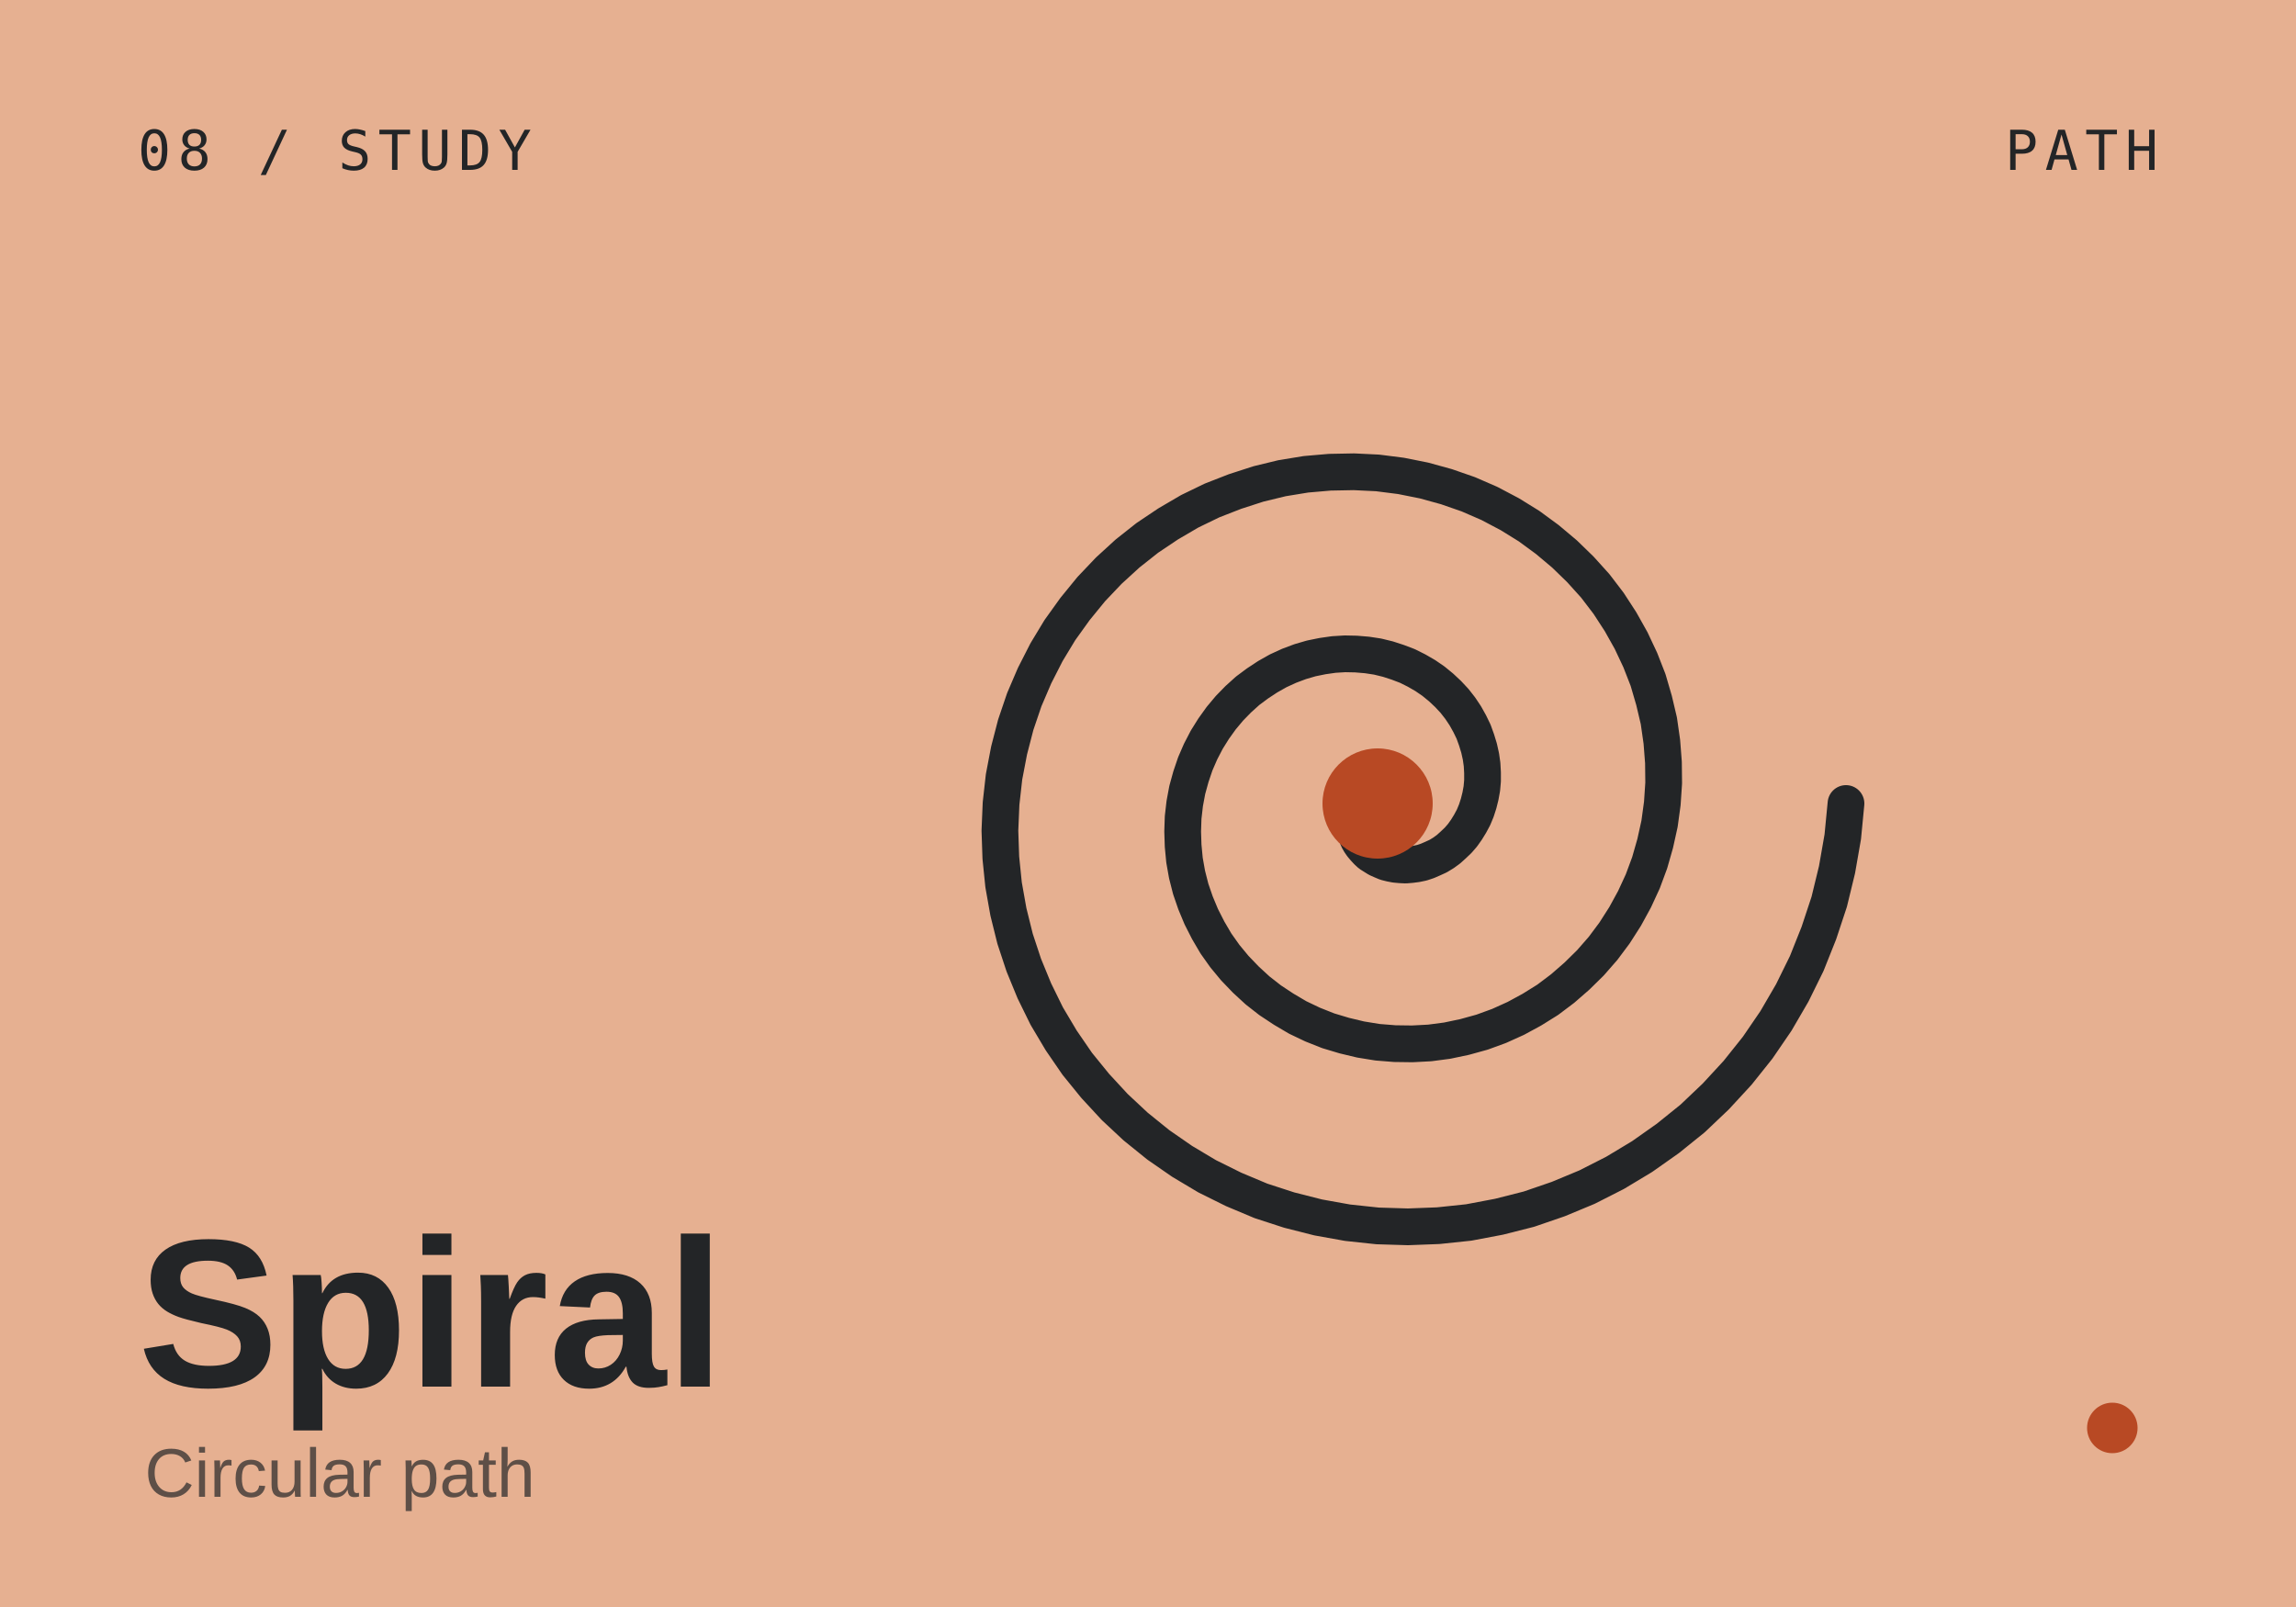
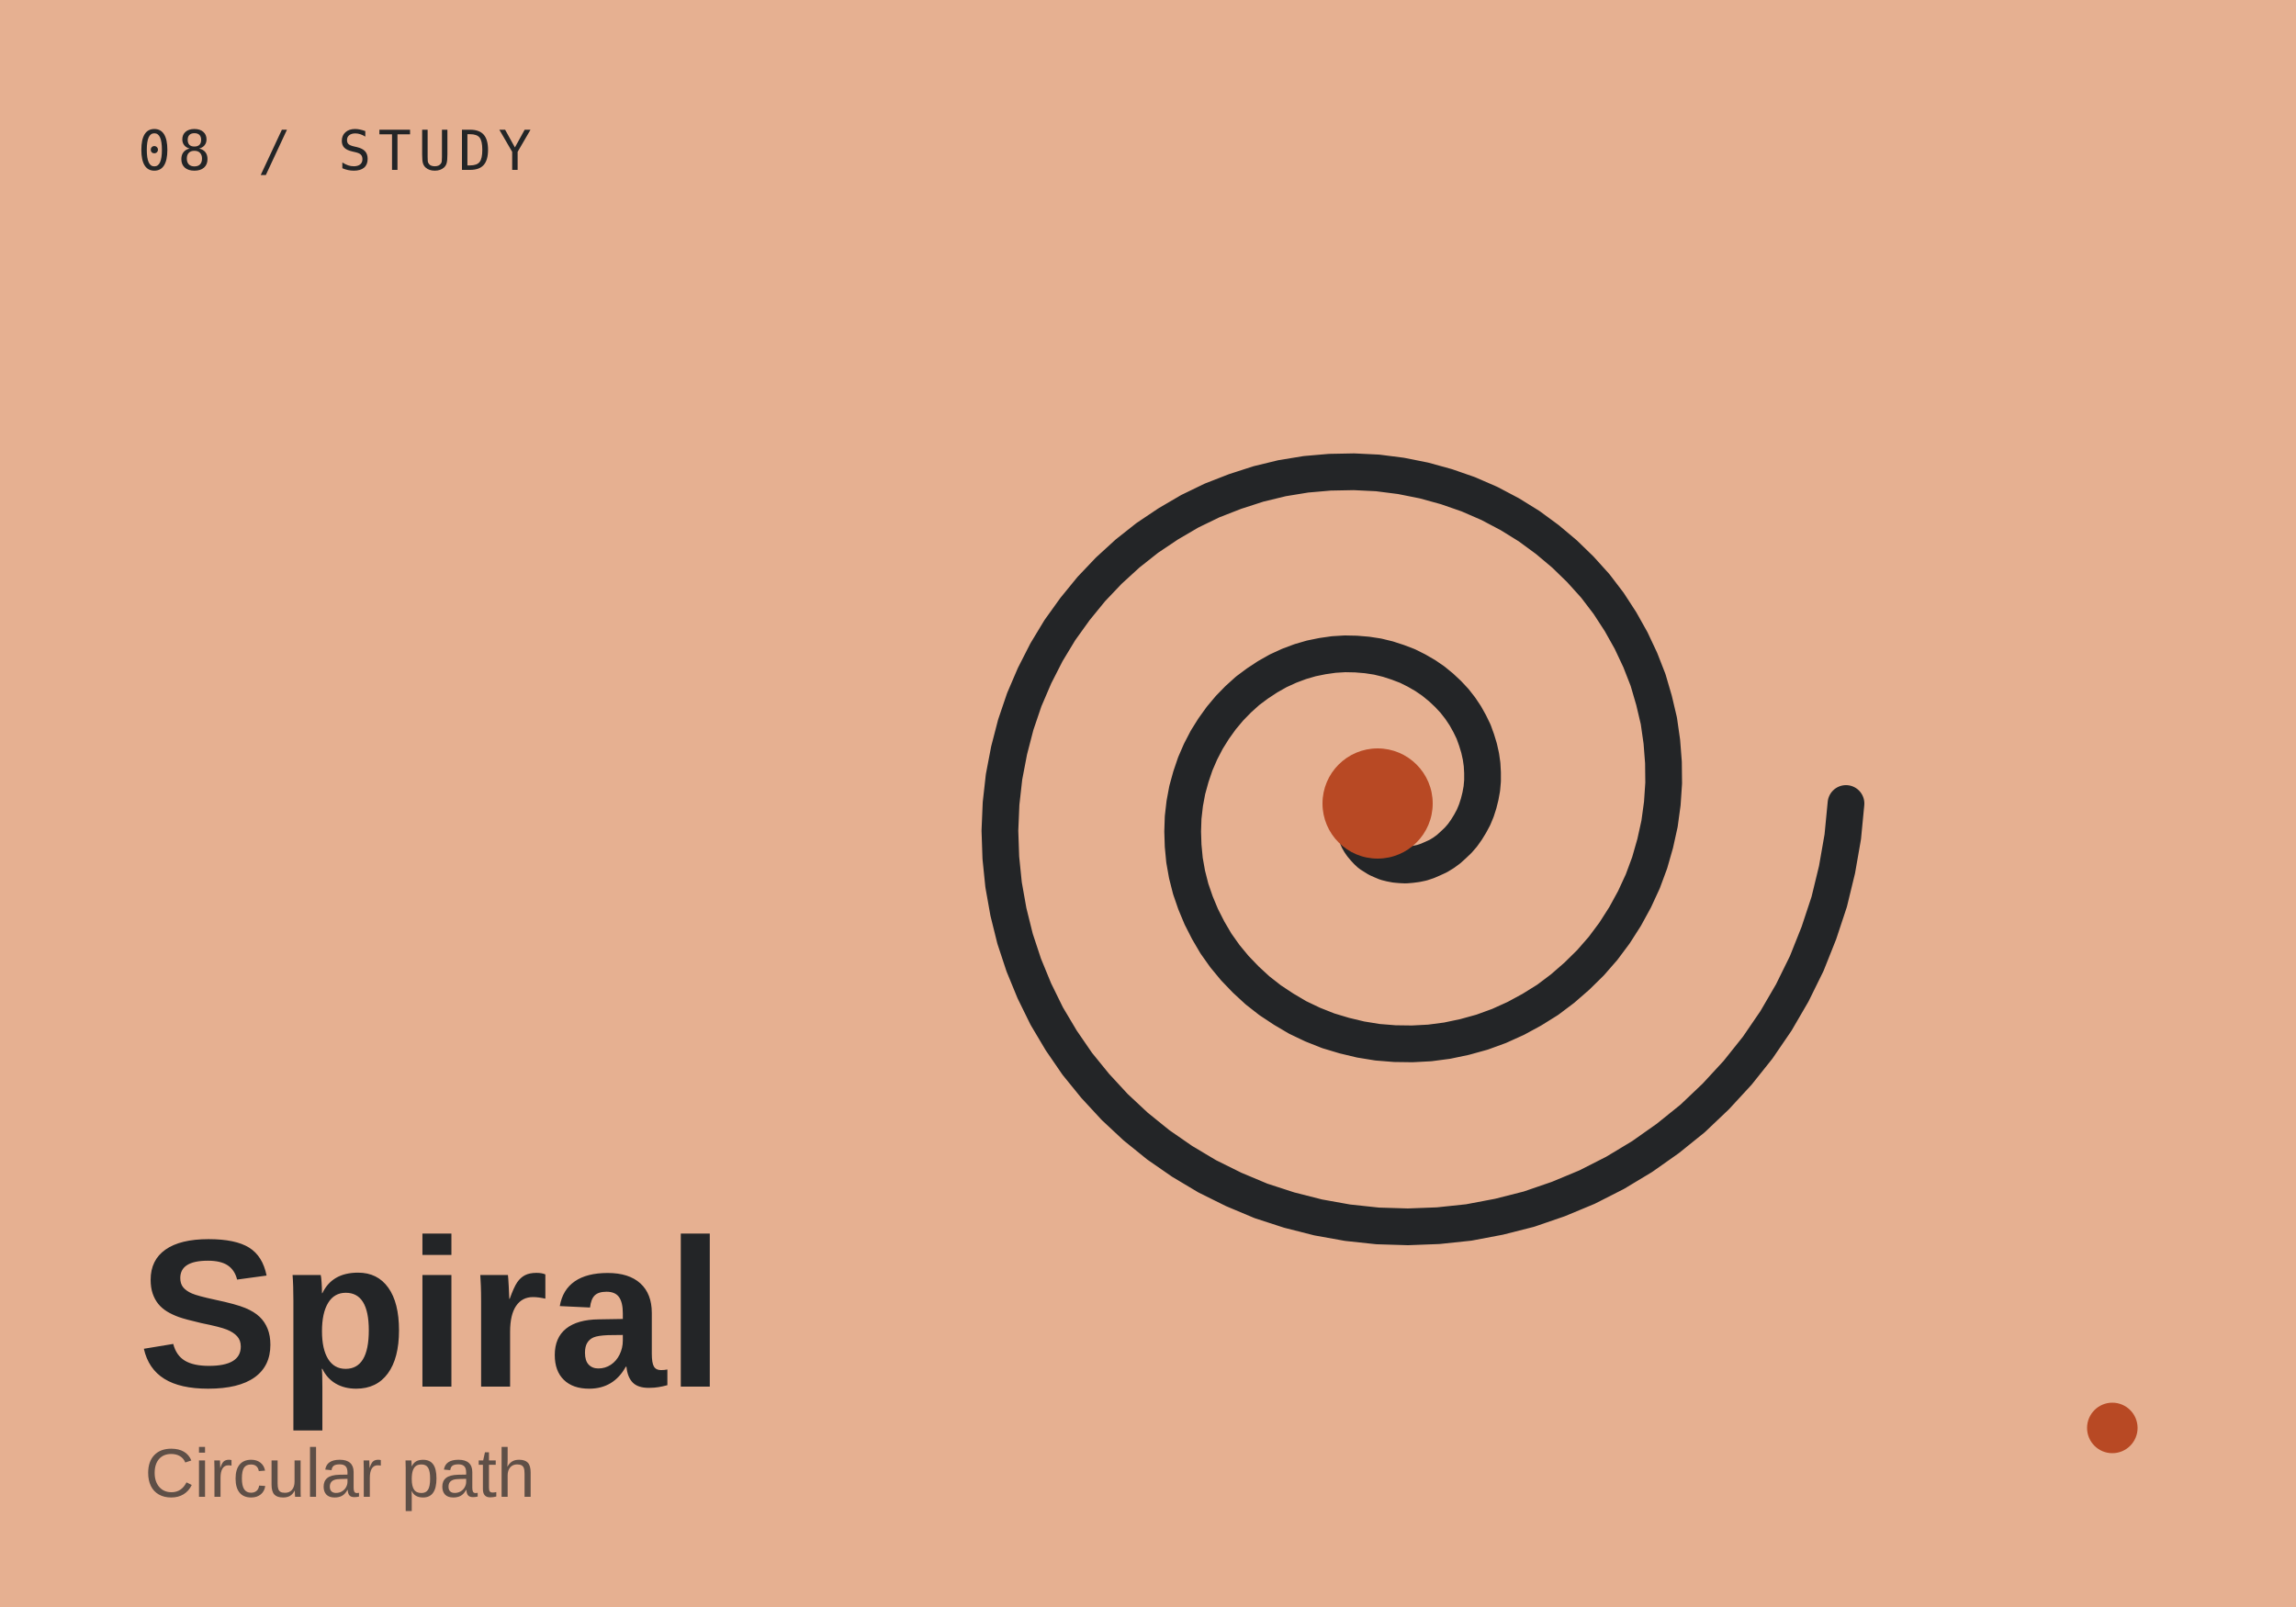
<svg xmlns="http://www.w3.org/2000/svg" width="1600" height="1120" viewBox="0 0 1000 700" role="img" aria-label="Spiral study plate: an inward spiral drawn in dark ink with a rust centre">
  <style>text{font-family:Arial,Helvetica,sans-serif} .mono{font-family:Consolas,monospace;letter-spacing:3px}</style>
  <rect x="0" y="0" width="1000" height="700" rx="0" fill="#e6b091" />
  <text x="60" y="74" font-size="24" fill="#232527" font-weight="400" class="mono">08 / STUDY</text>
-   <text x="940" y="74" font-size="24" fill="#232527" font-weight="400" class="mono" text-anchor="end">PATH</text>
  <g transform="translate(100 80)">
    <path d="M704 270 L702.6 284.5 L700.1 298.8 L696.7 312.8 L692.2 326.4 L686.9 339.7 L680.6 352.5 L673.5 364.7 L665.5 376.4 L656.8 387.3 L647.3 397.6 L637.2 407.2 L626.4 415.9 L615.2 423.8 L603.4 430.9 L591.2 437.1 L578.7 442.3 L565.9 446.7 L552.9 450 L539.7 452.5 L526.4 453.9 L513.2 454.4 L500 454 L486.9 452.6 L474.1 450.3 L461.5 447.1 L449.2 443.1 L437.3 438.1 L425.8 432.4 L414.9 425.9 L404.5 418.7 L394.6 410.7 L385.5 402.2 L377 393 L369.2 383.4 L362.2 373.2 L355.9 362.6 L350.5 351.6 L345.9 340.4 L342.1 328.9 L339.2 317.2 L337.1 305.4 L335.9 293.6 L335.5 281.8 L336 270 L337.3 258.4 L339.5 246.9 L342.4 235.7 L346.1 224.8 L350.6 214.3 L355.8 204.1 L361.6 194.5 L368.2 185.3 L375.3 176.6 L382.9 168.6 L391.1 161.1 L399.7 154.3 L408.8 148.2 L418.2 142.7 L427.9 138 L437.9 134.1 L448.1 130.8 L458.4 128.3 L468.8 126.6 L479.2 125.7 L489.7 125.5 L500 126 L510.2 127.3 L520.2 129.3 L530 132 L539.5 135.3 L548.7 139.3 L557.6 144 L566 149.2 L573.9 155 L581.4 161.3 L588.3 168 L594.8 175.2 L600.6 182.8 L605.8 190.8 L610.4 199 L614.4 207.5 L617.8 216.2 L620.4 225.1 L622.5 234 L623.8 243.1 L624.5 252.1 L624.6 261.1 L624 270 L622.8 278.8 L620.9 287.4 L618.5 295.8 L615.5 303.9 L611.9 311.7 L607.8 319.2 L603.2 326.4 L598.2 333.1 L592.7 339.4 L586.8 345.2 L580.6 350.6 L574.1 355.5 L567.2 359.8 L560.2 363.6 L552.9 366.9 L545.5 369.6 L537.9 371.7 L530.3 373.3 L522.7 374.3 L515.1 374.7 L507.5 374.6 L500 374 L492.6 372.8 L485.5 371.1 L478.5 369 L471.7 366.3 L465.2 363.2 L459.1 359.6 L453.2 355.7 L447.7 351.4 L442.6 346.7 L437.8 341.7 L433.5 336.5 L429.6 331 L426.2 325.2 L423.2 319.3 L420.7 313.3 L418.6 307.2 L417 300.9 L415.9 294.7 L415.3 288.4 L415.1 282.2 L415.3 276.1 L416 270 L417.1 264.1 L418.7 258.3 L420.6 252.7 L422.9 247.4 L425.6 242.2 L428.6 237.4 L431.9 232.8 L435.5 228.5 L439.3 224.6 L443.4 220.9 L447.7 217.7 L452.1 214.8 L456.7 212.2 L461.5 210 L466.3 208.2 L471.1 206.8 L476 205.8 L480.9 205.1 L485.8 204.8 L490.6 204.9 L495.4 205.3 L500 206 L504.5 207.1 L508.8 208.5 L513 210.1 L517 212.1 L520.8 214.3 L524.3 216.7 L527.6 219.4 L530.7 222.3 L533.5 225.3 L536 228.5 L538.2 231.8 L540.1 235.2 L541.8 238.7 L543.1 242.3 L544.2 245.9 L545 249.5 L545.5 253 L545.7 256.6 L545.7 260.1 L545.4 263.5 L544.8 266.8 L544 270 L543 273.1 L541.8 276 L540.3 278.8 L538.7 281.4 L537 283.8 L535.1 286 L533 288 L530.9 289.9 L528.7 291.5 L526.4 292.9 L524 294 L521.7 295 L519.3 295.8 L516.9 296.3 L514.6 296.6 L512.2 296.8 L510 296.7 L507.8 296.5 L505.7 296.1 L503.7 295.6 L501.8 294.8 L500 294 L498.4 293 L496.8 292 L495.5 290.8 L494.3 289.5 L493.2 288.2 L492.3 286.9 L491.5 285.5 L491 284.1 L490.5 282.7 L490.2 281.3 L490.1 279.9 L490.1 278.6 L490.2 277.3 L490.5 276.1 L490.9 275 L491.4 273.9 L492 273 L492.7 272.2 L493.4 271.4 L494.2 270.8 L495.1 270.4 L496 270" fill="none" stroke="#232527" stroke-width="16" stroke-linecap="round" stroke-linejoin="round" />
    <circle cx="500" cy="270" r="24" fill="#b84924" />
  </g>
  <text x="60" y="604" font-size="92" fill="#232527" font-weight="700">Spiral</text>
  <text x="63" y="652" font-size="30" fill="#5e4f47" font-weight="400">Circular path</text>
  <circle cx="920" cy="622" r="11" fill="#b84924" />
</svg>
